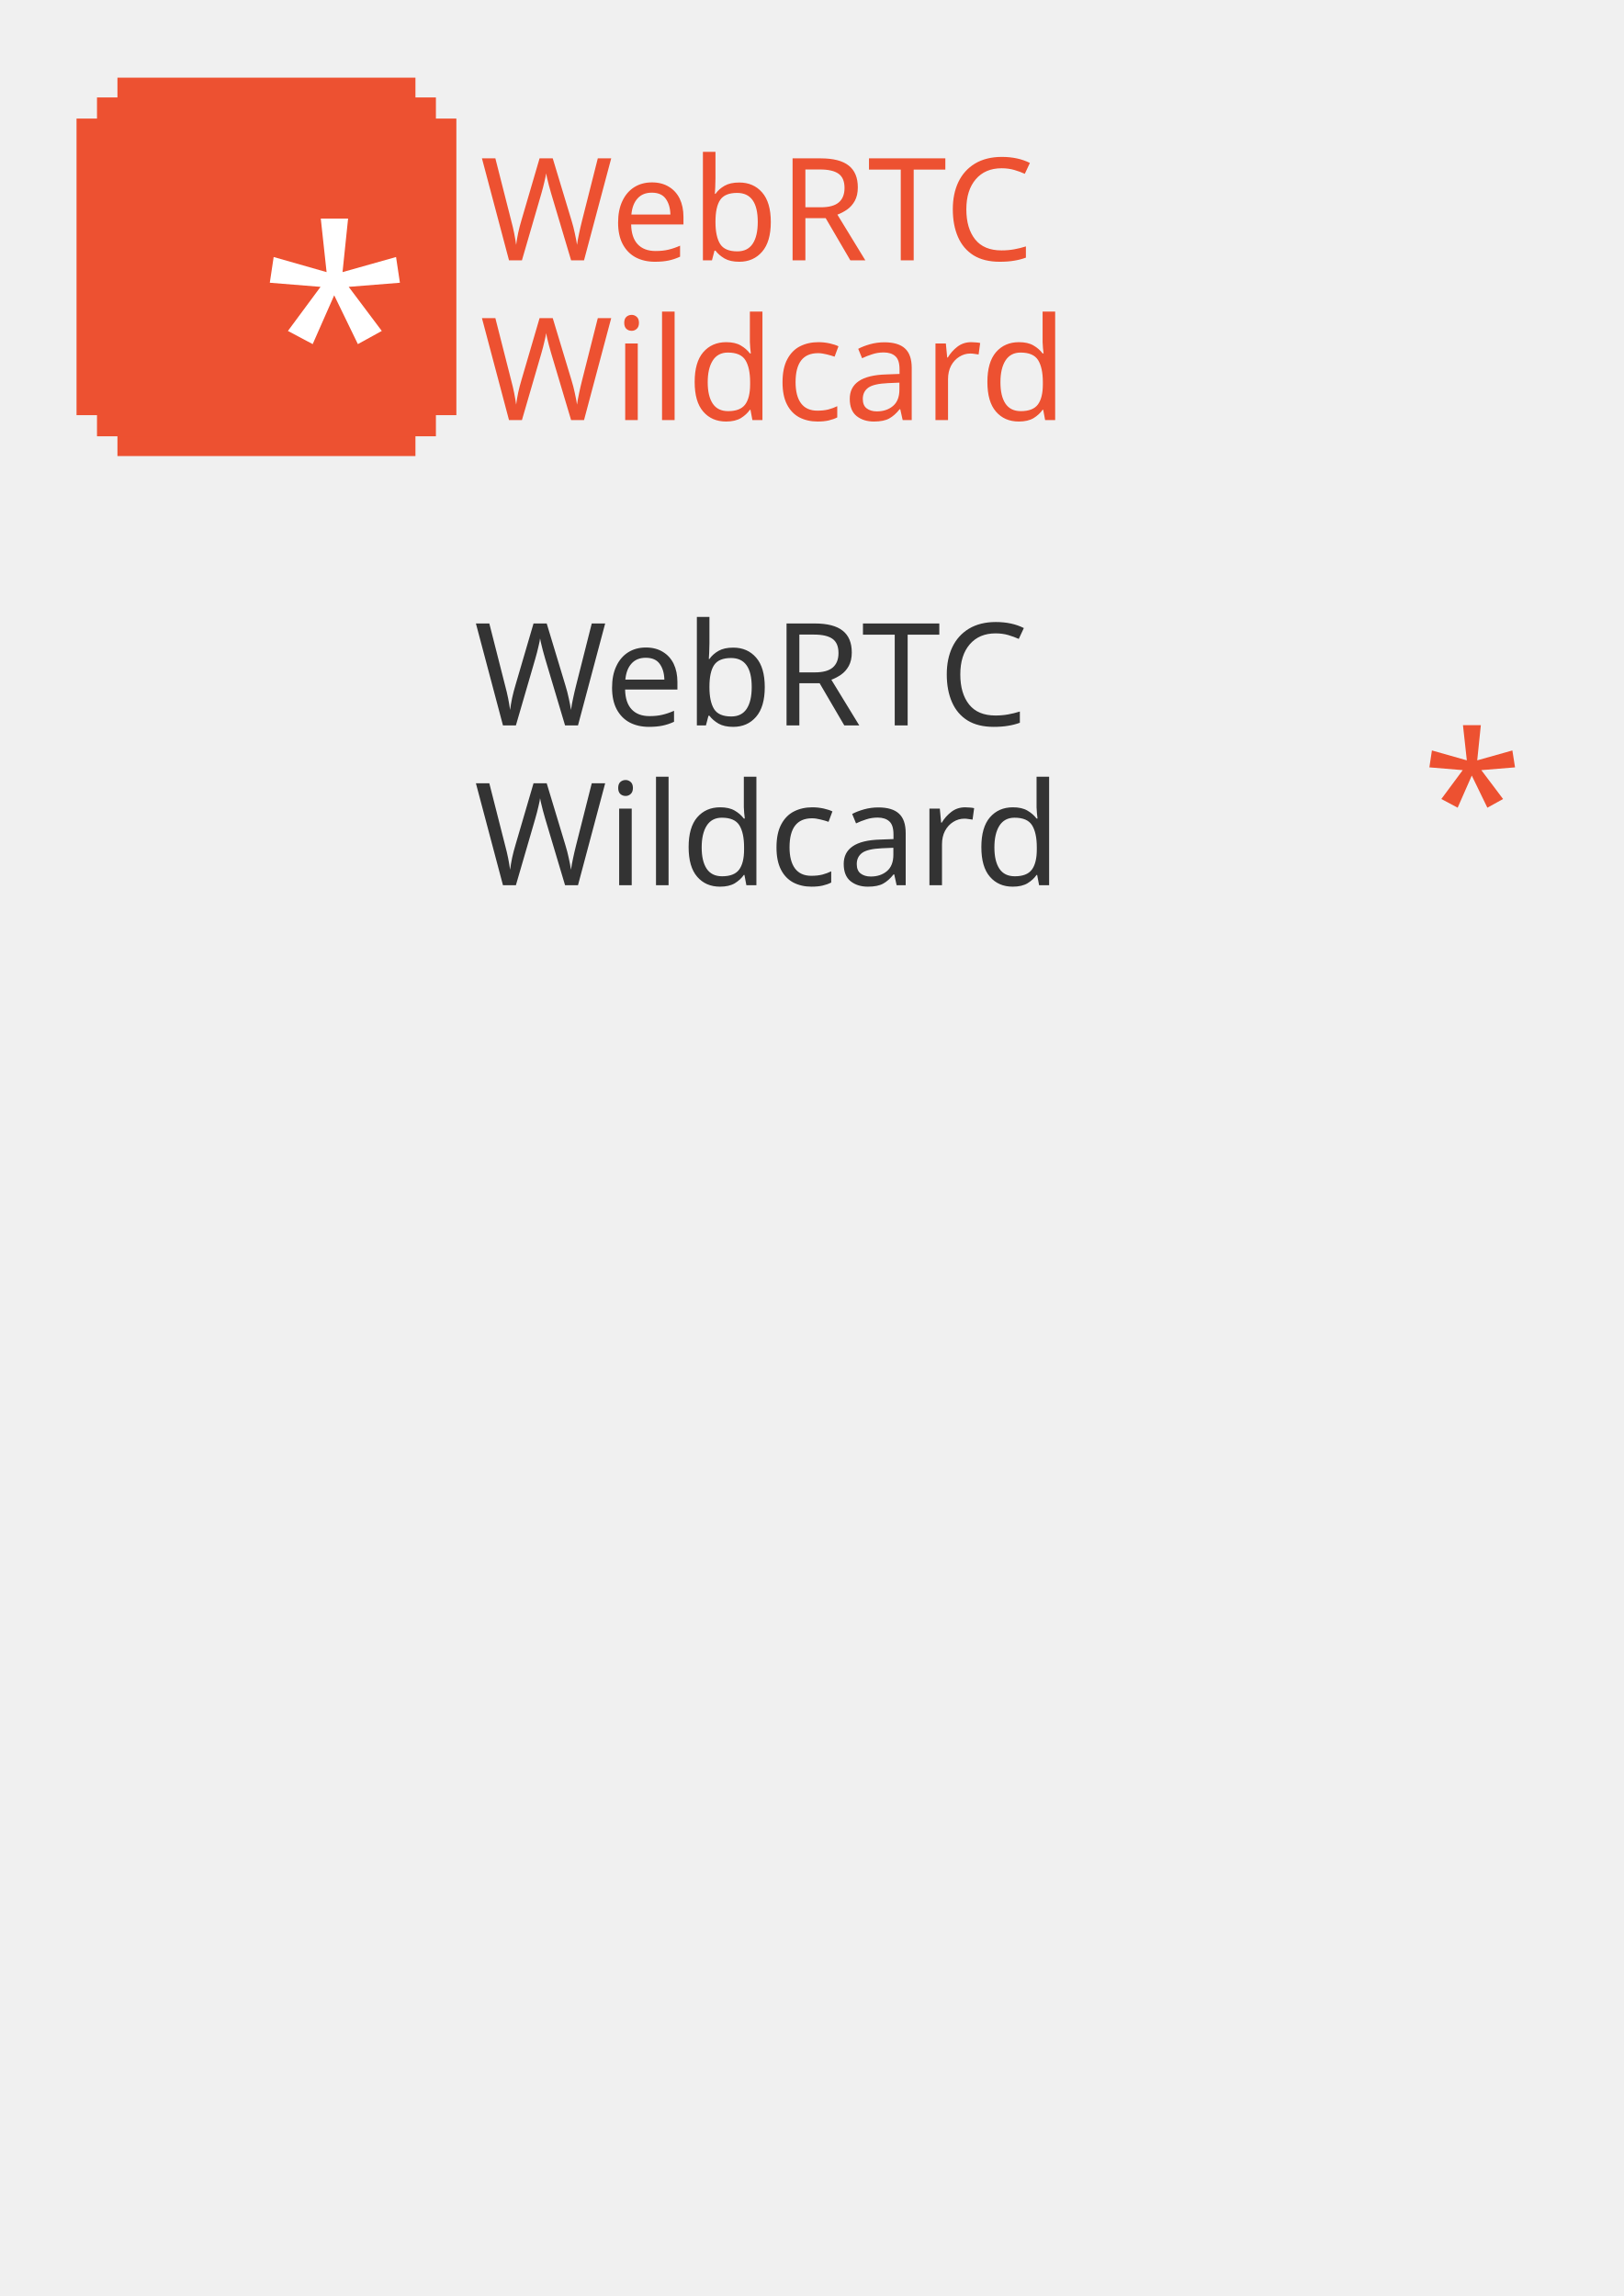
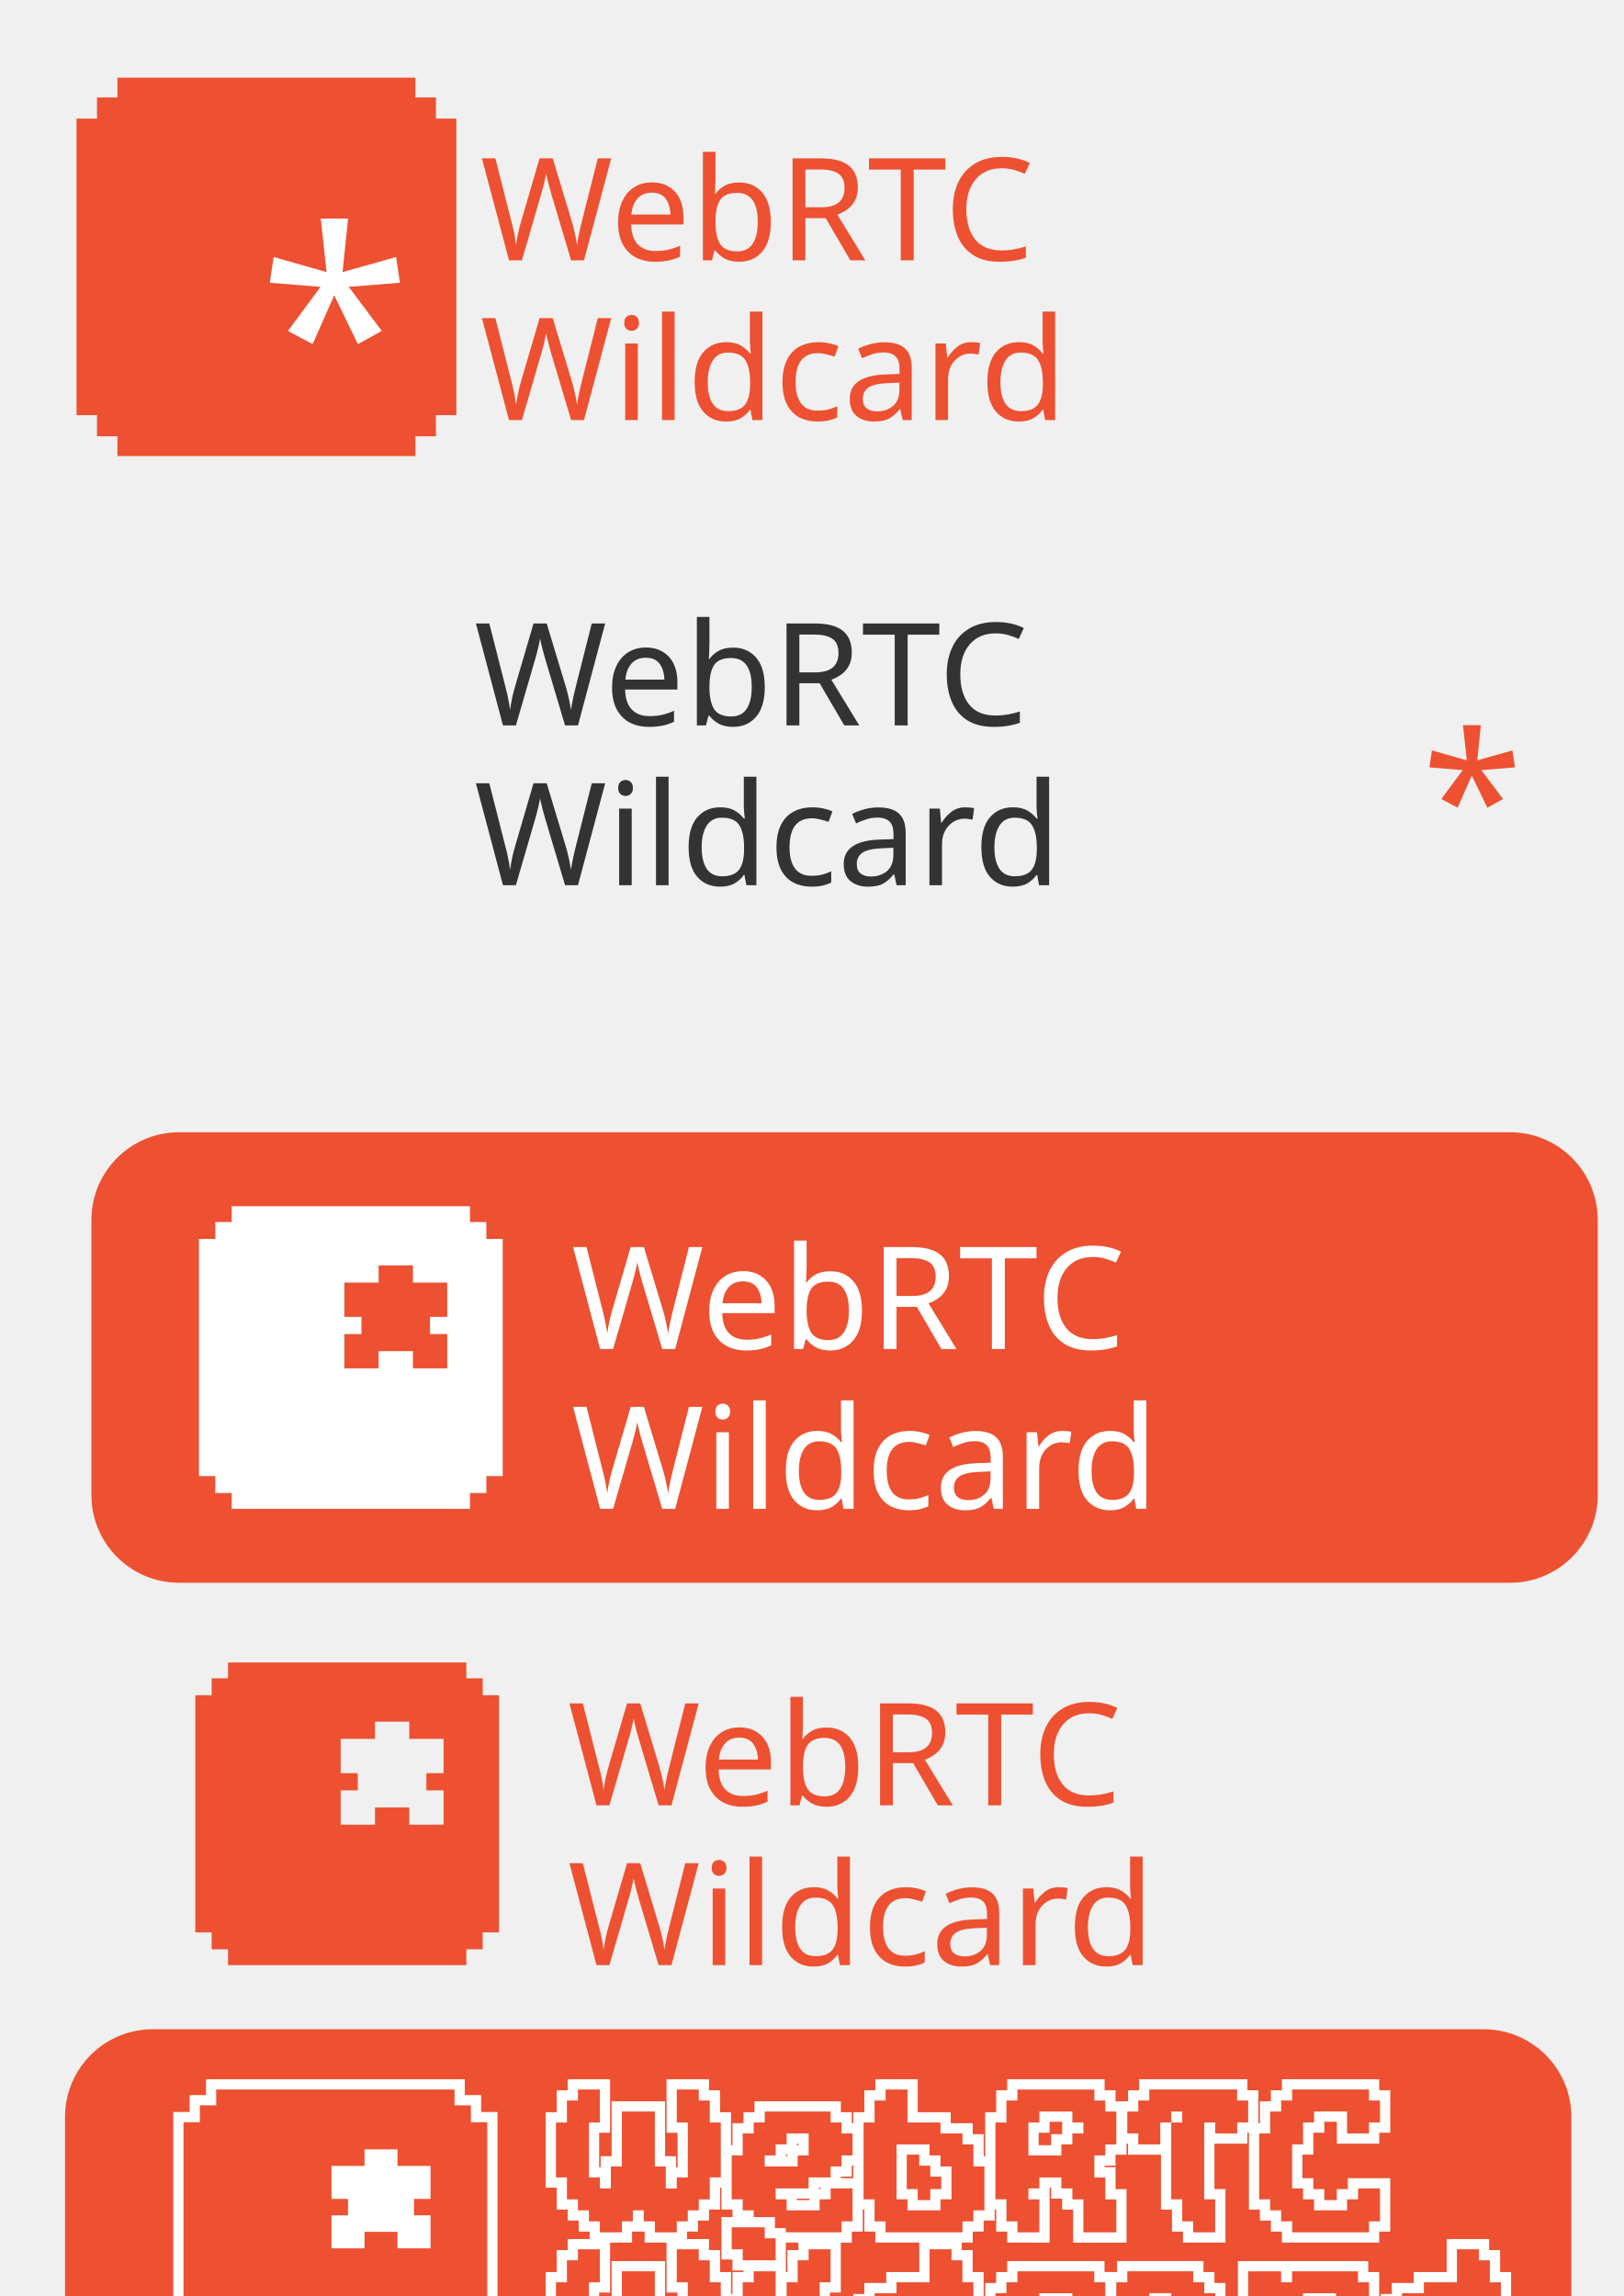
- <svg xmlns="http://www.w3.org/2000/svg" width="210mm" height="297mm" viewBox="0 0 210 297" version="1.1" id="svg8">
-   <defs id="defs2" />
+ <svg xmlns="http://www.w3.org/2000/svg" xmlns:ns1="http://www.openswatchbook.org/uri/2009/osb" xmlns:xlink="http://www.w3.org/1999/xlink" width="210mm" height="297mm" viewBox="0 0 210 297" version="1.1" id="svg8">
+   <defs id="defs2">
+     <linearGradient id="linearGradient1038" ns1:paint="solid">
+       <stop style="stop-color:#ffffff;stop-opacity:1;" offset="0" id="stop1036" />
+     </linearGradient>
+     <linearGradient xlink:href="#linearGradient1038" id="linearGradient1040" x1="75.53" y1="202.29" x2="198.204" y2="202.29" gradientUnits="userSpaceOnUse" />
+     <linearGradient xlink:href="#linearGradient1038" id="linearGradient1042" x1="9.768" y1="34.52" x2="59.154" y2="34.52" gradientUnits="userSpaceOnUse" />
+   </defs>
  <g id="layer1">
    <rect style="opacity:1;fill:#ed5131;fill-opacity:1;stroke-width:0.265" id="rect828" width="42.763" height="42.763" x="-64.412" y="2.202" ry="3.999" />
    <rect style="opacity:1;fill:#333333;fill-opacity:1;stroke-width:0.265" id="rect828-3" width="42.763" height="42.763" x="-64.412" y="44.965" ry="3.999" />
    <text xml:space="preserve" style="font-style:normal;font-variant:normal;font-weight:normal;font-stretch:normal;font-size:18.476px;line-height:1.25;font-family:Pixhobo;-inkscape-font-specification:Pixhobo;letter-spacing:0px;word-spacing:0px;fill:#ed5131;fill-opacity:1;stroke:none;stroke-width:0.462;" x="62.115" y="33.671" id="text873">
      <tspan id="tspan871" x="62.115" y="33.671" style="font-style:normal;font-variant:normal;font-weight:normal;font-stretch:normal;font-family:Pixhobo;-inkscape-font-specification:Pixhobo;fill:#ed5131;fill-opacity:1;stroke-width:0.462;">WebRTC</tspan>
    </text>
    <text xml:space="preserve" style="font-style:normal;font-variant:normal;font-weight:normal;font-stretch:normal;font-size:18.476px;line-height:1.25;font-family:Pixhobo;-inkscape-font-specification:Pixhobo;letter-spacing:0px;word-spacing:0px;fill:#ed5131;fill-opacity:1;stroke:none;stroke-width:0.462;" x="62.115" y="54.34" id="text873-3">
      <tspan id="tspan871-6" x="62.115" y="54.34" style="font-style:normal;font-variant:normal;font-weight:normal;font-stretch:normal;font-family:Pixhobo;-inkscape-font-specification:Pixhobo;fill:#ed5131;fill-opacity:1;stroke-width:0.462;">Wildcard</tspan>
    </text>
    <g id="g1521" style="fill:#ed5131;fill-opacity:1">
      <rect ry="0" y="10.046" x="15.19" height="48.948" width="38.541" id="rect1483-7" style="opacity:1;fill:#ed5131;fill-opacity:1;stroke-width:0.262" />
      <rect ry="0" y="12.604" x="12.545" height="43.832" width="43.832" id="rect1483" style="opacity:1;fill:#ed5131;fill-opacity:1;stroke-width:0.265" />
      <rect ry="0" y="15.338" x="9.899" height="38.365" width="49.124" id="rect1483-5" style="opacity:1;fill:#ed5131;fill-opacity:1;stroke-width:0.262" />
    </g>
    <text xml:space="preserve" style="font-style:normal;font-weight:normal;font-size:36.065px;line-height:1.25;font-family:sans-serif;letter-spacing:0px;word-spacing:0px;fill:#ffffff;fill-opacity:1;stroke:none;stroke-width:0.902" x="33.409" y="55.682" id="text1481">
      <tspan id="tspan1479" x="33.409" y="55.682" style="font-style:normal;font-variant:normal;font-weight:normal;font-stretch:normal;font-family:Pixhobo;-inkscape-font-specification:Pixhobo;fill:#ffffff;stroke-width:0.902">*</tspan>
    </text>
    <text xml:space="preserve" style="font-style:normal;font-variant:normal;font-weight:normal;font-stretch:normal;font-size:18.476px;line-height:1.25;font-family:Pixhobo;-inkscape-font-specification:Pixhobo;letter-spacing:0px;word-spacing:0px;fill:#333333;fill-opacity:1;stroke:none;stroke-width:0.462" x="61.331" y="93.837" id="text873-35">
      <tspan id="tspan871-62" x="61.331" y="93.837" style="font-style:normal;font-variant:normal;font-weight:normal;font-stretch:normal;font-family:Pixhobo;-inkscape-font-specification:Pixhobo;fill:#333333;fill-opacity:1;stroke-width:0.462">WebRTC</tspan>
    </text>
    <text xml:space="preserve" style="font-style:normal;font-variant:normal;font-weight:normal;font-stretch:normal;font-size:18.476px;line-height:1.25;font-family:Pixhobo;-inkscape-font-specification:Pixhobo;letter-spacing:0px;word-spacing:0px;fill:#333333;fill-opacity:1;stroke:none;stroke-width:0.462" x="61.331" y="114.507" id="text873-3-9">
      <tspan id="tspan871-6-1" x="61.331" y="114.507" style="font-style:normal;font-variant:normal;font-weight:normal;font-stretch:normal;font-family:Pixhobo;-inkscape-font-specification:Pixhobo;fill:#333333;fill-opacity:1;stroke-width:0.462">Wildcard</tspan>
    </text>
    <text xml:space="preserve" style="font-style:normal;font-weight:normal;font-size:23.703px;line-height:1.25;font-family:sans-serif;letter-spacing:0px;word-spacing:0px;fill:#ed5131;fill-opacity:1;stroke:none;stroke-width:0.593" x="183.898" y="111.823" id="text1481-3-0">
      <tspan id="tspan1479-6-6" x="183.898" y="111.823" style="font-style:normal;font-variant:normal;font-weight:normal;font-stretch:normal;font-family:Pixhobo;-inkscape-font-specification:Pixhobo;fill:#ed5131;fill-opacity:1;stroke-width:0.593">*</tspan>
    </text>
+     <rect style="opacity:1;fill:#ed5131;fill-opacity:1;stroke-width:0.659" id="rect828-36" width="194.82" height="58.279" x="11.823" y="146.462" ry="11.346" />
+     <g id="g128" transform="translate(-1.861916,-26.99778)">
+       <g transform="translate(0,0.309769)" id="g119">
+         <text xml:space="preserve" style="font-style:normal;font-variant:normal;font-weight:normal;font-stretch:normal;font-size:18.476px;line-height:1.25;font-family:Pixhobo;-inkscape-font-specification:Pixhobo;letter-spacing:0px;word-spacing:0px;fill:#ffffff;fill-opacity:1;stroke:none;stroke-width:0.462" x="75.761" y="201.193" id="text873-7">
+           <tspan id="tspan871-5" x="75.761" y="201.193" style="font-style:normal;font-variant:normal;font-weight:normal;font-stretch:normal;font-family:Pixhobo;-inkscape-font-specification:Pixhobo;fill:#ffffff;fill-opacity:1;stroke-width:0.462">WebRTC</tspan>
+         </text>
+         <text xml:space="preserve" style="font-style:normal;font-variant:normal;font-weight:normal;font-stretch:normal;font-size:18.476px;line-height:1.25;font-family:Pixhobo;-inkscape-font-specification:Pixhobo;letter-spacing:0px;word-spacing:0px;fill:#ffffff;fill-opacity:1;stroke:none;stroke-width:0.462" x="75.761" y="221.863" id="text873-3-3">
+           <tspan id="tspan871-6-5" x="75.761" y="221.863" style="font-style:normal;font-variant:normal;font-weight:normal;font-stretch:normal;font-family:Pixhobo;-inkscape-font-specification:Pixhobo;fill:#ffffff;fill-opacity:1;stroke-width:0.462">Wildcard</tspan>
+         </text>
+       </g>
+       <g style="fill:#ffffff;fill-opacity:1" id="g1521-6" transform="matrix(0.799748,0,0,0.799748,19.67708,174.9922)">
+         <path id="rect1483-7-2" transform="matrix(0.2645833,0,0,0.2645833,-13.64618,-167.5225)" d="m 108.988,671.125 v 9.666 H 98.988 V 691.125 h -10 v 145 h 10 v 10.332 h 10 V 856.125 H 254.654 v -9.668 h 10 V 836.125 h 10 v -145 h -10 v -10.334 h -10 V 671.125 Z m 89.822,36.174 h 20.965 v 10.516 h 20.967 v 20.965 h -10.516 v 10.516 h 10.516 v 20.967 h -20.967 v -10.516 h -20.965 v 10.516 H 177.846 v -20.967 h 10.449 V 738.779 H 177.846 v -20.965 h 20.965 z" style="opacity:1;fill:#ffffff;fill-opacity:1;stroke-width:0.991" />
+       </g>
+     </g>
+     <g transform="translate(-2.334574,32.02638)" id="g128-2" style="fill:#ed5131;fill-opacity:1">
+       <g transform="translate(0,0.309769)" id="g119-8" style="fill:#ed5131;fill-opacity:1">
+         <text xml:space="preserve" style="font-style:normal;font-variant:normal;font-weight:normal;font-stretch:normal;font-size:18.476px;line-height:1.25;font-family:Pixhobo;-inkscape-font-specification:Pixhobo;letter-spacing:0px;word-spacing:0px;fill:#ed5131;fill-opacity:1;stroke:none;stroke-width:0.462" x="75.761" y="201.193" id="text873-7-9">
+           <tspan id="tspan871-5-7" x="75.761" y="201.193" style="font-style:normal;font-variant:normal;font-weight:normal;font-stretch:normal;font-family:Pixhobo;-inkscape-font-specification:Pixhobo;fill:#ed5131;fill-opacity:1;stroke-width:0.462">WebRTC</tspan>
+         </text>
+         <text xml:space="preserve" style="font-style:normal;font-variant:normal;font-weight:normal;font-stretch:normal;font-size:18.476px;line-height:1.25;font-family:Pixhobo;-inkscape-font-specification:Pixhobo;letter-spacing:0px;word-spacing:0px;fill:#ed5131;fill-opacity:1;stroke:none;stroke-width:0.462" x="75.761" y="221.863" id="text873-3-3-3">
+           <tspan id="tspan871-6-5-6" x="75.761" y="221.863" style="font-style:normal;font-variant:normal;font-weight:normal;font-stretch:normal;font-family:Pixhobo;-inkscape-font-specification:Pixhobo;fill:#ed5131;fill-opacity:1;stroke-width:0.462">Wildcard</tspan>
+         </text>
+       </g>
+       <g style="fill:#ed5131;fill-opacity:1" id="g1521-6-1" transform="matrix(0.799748,0,0,0.799748,19.67708,174.9922)">
+         <path id="rect1483-7-2-2" transform="matrix(0.2645833,0,0,0.2645833,-13.64618,-167.5225)" d="m 108.988,671.125 v 9.666 H 98.988 V 691.125 h -10 v 145 h 10 v 10.332 h 10 V 856.125 H 254.654 v -9.668 h 10 V 836.125 h 10 v -145 h -10 v -10.334 h -10 V 671.125 Z m 89.822,36.174 h 20.965 v 10.516 h 20.967 v 20.965 h -10.516 v 10.516 h 10.516 v 20.967 h -20.967 v -10.516 h -20.965 v 10.516 H 177.846 v -20.967 h 10.449 V 738.779 H 177.846 v -20.965 h 20.965 z" style="opacity:1;fill:#ed5131;fill-opacity:1;stroke-width:0.991" />
+       </g>
+     </g>
+     <rect style="opacity:1;fill:#ed5131;fill-opacity:1;stroke-width:0.659" id="rect828-36-9" width="194.82" height="58.279" x="8.409" y="262.494" ry="11.346" />
+     <g style="fill:#ed5131;fill-opacity:1;stroke:url(#linearGradient1040);stroke-width:2.646;stroke-miterlimit:4;stroke-dasharray:none;paint-order:stroke fill markers" id="g119-8-6" transform="translate(-3.861245,87.57299)">
+       <g aria-label="WebRTC" style="font-style:normal;font-variant:normal;font-weight:normal;font-stretch:normal;font-size:18.476px;line-height:1.25;font-family:Pixhobo;-inkscape-font-specification:Pixhobo;letter-spacing:0px;word-spacing:0px;fill:#ed5131;fill-opacity:1;stroke:url(#linearGradient1040);stroke-width:2.646;stroke-miterlimit:4;stroke-dasharray:none;paint-order:stroke fill markers" id="text873-7-9-7">
+         <path d="m 81.443,201.193 v -1.423 h -1.413 v -1.423 h -1.423 v -1.423 h -1.423 v -2.836 h -1.423 v -7.104 h 1.423 v -2.845 h 1.423 v -1.423 h 2.836 v 4.268 h -1.413 v 7.104 h 1.413 v 1.423 h 1.423 v -2.845 h 1.423 v -7.104 h 4.268 v 7.104 h 1.413 v 2.845 h 1.423 v -1.423 h 1.423 v -7.104 h -1.423 v -4.268 h 2.845 v 1.423 h 1.423 v 2.845 h 1.423 v 7.104 h -1.423 v 2.836 H 94.238 v 1.423 h -1.423 v 1.423 h -1.423 v 1.423 h -2.836 v -1.423 h -1.423 v -1.423 h -1.423 v 1.423 H 84.288 v 1.423 z" style="font-style:normal;font-variant:normal;font-weight:normal;font-stretch:normal;font-family:Pixhobo;-inkscape-font-specification:Pixhobo;fill:#ed5131;fill-opacity:1;stroke-width:2.646;stroke:url(#linearGradient1040);stroke-miterlimit:4;stroke-dasharray:none;paint-order:stroke fill markers" id="path983" />
+         <path d="m 107.023,192.666 v -1.423 h 1.423 v -2.845 h -2.845 v 1.423 h -1.423 v 1.423 h -1.413 v 1.423 z m -4.259,8.527 v -1.423 h -1.423 v -1.423 h -1.423 v -1.423 h -1.423 v -5.681 h 1.423 v -2.845 h 1.423 v -1.413 h 1.423 v -1.423 h 8.527 v 1.423 h 1.413 v 1.413 h 1.423 v 2.845 h -1.423 v 1.423 h -1.413 v 1.423 h -2.845 v 1.423 h -4.268 v 1.413 h 1.423 v 1.423 h 4.268 v -1.423 h 1.423 v -1.413 h 2.836 v 4.259 h -1.423 v 1.423 z" style="font-style:normal;font-variant:normal;font-weight:normal;font-stretch:normal;font-family:Pixhobo;-inkscape-font-specification:Pixhobo;fill:#ed5131;fill-opacity:1;stroke-width:2.646;stroke:url(#linearGradient1040);stroke-miterlimit:4;stroke-dasharray:none;paint-order:stroke fill markers" id="path985" />
+         <path d="m 125.5,198.348 v -1.423 h 1.423 v -4.259 h -1.423 v -1.423 h -1.423 v -1.423 h -4.259 v 7.104 h 1.413 v 1.423 z m -7.104,2.845 v -1.423 h -1.423 v -2.845 h -1.423 v -9.94 h 1.423 v -2.845 h 1.423 v -1.423 h 2.836 v 4.268 h 4.268 v 1.413 h 2.845 v 1.423 h 1.413 v 2.845 h 1.423 v 5.681 h -1.423 v 1.423 h -1.413 v 1.423 z" style="font-style:normal;font-variant:normal;font-weight:normal;font-stretch:normal;font-family:Pixhobo;-inkscape-font-specification:Pixhobo;fill:#ed5131;fill-opacity:1;stroke-width:2.646;stroke:url(#linearGradient1040);stroke-miterlimit:4;stroke-dasharray:none;paint-order:stroke fill markers" id="path987" />
+         <path d="m 141.131,191.243 v -1.423 h 1.423 v -1.423 h 1.423 v -1.413 h -1.423 v -1.423 h -4.268 v 1.423 h -1.413 v 4.259 z m -5.681,9.95 v -1.423 h -1.423 v -2.845 h -1.423 v -9.94 h 1.423 v -2.845 h 1.423 v -1.423 h 9.95 v 1.423 h 1.413 v 1.423 h 1.423 v 4.259 h -1.423 v 1.423 h -1.413 v 2.845 h 1.413 v 2.836 h 1.423 v 4.268 h -4.259 v -4.268 h -1.423 v -1.413 h -1.423 v -1.423 h -2.845 v 1.423 h -1.413 v 1.413 h 1.413 v 4.268 z" style="font-style:normal;font-variant:normal;font-weight:normal;font-stretch:normal;font-family:Pixhobo;-inkscape-font-specification:Pixhobo;fill:#ed5131;fill-opacity:1;stroke-width:2.646;stroke:url(#linearGradient1040);stroke-miterlimit:4;stroke-dasharray:none;paint-order:stroke fill markers" id="path989" />
+         <path d="m 158.184,201.193 v -1.423 h -1.423 v -2.845 h -1.423 v -9.94 h 1.423 v -1.423 h -1.423 v 1.423 h -1.413 v 2.836 h -2.845 v -1.423 h -1.423 v -2.836 h 1.423 v -1.423 h 1.423 v -1.423 h 11.363 v 1.423 h 1.423 v 2.845 h -1.423 v 1.413 h -2.836 v -1.413 h -1.423 v 9.94 h 1.423 v 4.268 z" style="font-style:normal;font-variant:normal;font-weight:normal;font-stretch:normal;font-family:Pixhobo;-inkscape-font-specification:Pixhobo;fill:#ed5131;fill-opacity:1;stroke-width:2.646;stroke:url(#linearGradient1040);stroke-miterlimit:4;stroke-dasharray:none;paint-order:stroke fill markers" id="path991" />
+         <path d="m 170.979,201.193 v -1.423 h -1.423 v -1.423 h -1.423 v -1.423 h -1.423 v -8.527 h 1.423 v -2.836 h 1.423 v -1.423 h 1.423 v -1.423 h 9.94 v 1.423 h 1.423 v 2.845 h -1.423 v 1.413 h -2.836 v -2.836 h -4.268 v 1.423 h -1.423 v 2.836 h -1.413 v 5.691 h 1.413 v 1.413 h 1.423 v 1.423 h 4.268 v -1.423 h 1.423 v -1.413 h 2.836 v 4.259 h -1.423 v 1.423 z" style="font-style:normal;font-variant:normal;font-weight:normal;font-stretch:normal;font-family:Pixhobo;-inkscape-font-specification:Pixhobo;fill:#ed5131;fill-opacity:1;stroke-width:2.646;stroke:url(#linearGradient1040);stroke-miterlimit:4;stroke-dasharray:none;paint-order:stroke fill markers" id="path993" />
+       </g>
+       <path id="path996" style="font-style:normal;font-variant:normal;font-weight:normal;font-stretch:normal;font-size:18.476px;line-height:1.25;font-family:Pixhobo;-inkscape-font-specification:Pixhobo;letter-spacing:0px;word-spacing:0px;fill:#ed5131;fill-opacity:1;stroke:url(#linearGradient1040);stroke-width:2.646;stroke-miterlimit:4;stroke-dasharray:none;paint-order:stroke fill markers" d="m 81.443,221.863 v -1.423 h -1.413 v -1.423 h -1.423 v -1.423 h -1.423 v -2.836 h -1.423 v -7.104 h 1.423 V 204.809 h 1.423 v -1.423 h 2.836 v 4.268 h -1.413 v 7.104 h 1.413 v 1.423 h 1.423 v -2.845 h 1.423 v -7.104 h 4.268 v 7.104 h 1.413 v 2.845 h 1.423 v -1.423 h 1.423 v -7.104 h -1.423 v -4.268 h 2.845 v 1.423 h 1.423 v 2.845 h 1.423 v 7.104 h -1.423 v 2.836 H 94.238 v 1.423 h -1.423 v 1.423 h -1.423 v 1.423 h -2.836 v -1.423 h -1.423 v -1.423 h -1.423 v 1.423 H 84.288 v 1.423 z" />
+       <path id="path998" style="font-style:normal;font-variant:normal;font-weight:normal;font-stretch:normal;font-size:18.476px;line-height:1.25;font-family:Pixhobo;-inkscape-font-specification:Pixhobo;letter-spacing:0px;word-spacing:0px;fill:#ed5131;fill-opacity:1;stroke:url(#linearGradient1040);stroke-width:2.646;stroke-miterlimit:4;stroke-dasharray:none;paint-order:stroke fill markers" d="m 101.342,221.863 v -1.423 h -1.423 v -2.845 h -1.423 v -7.104 h 1.423 v -2.836 h 1.423 v -1.423 h 2.836 v 4.259 h -1.413 v 7.104 h 1.413 v 4.268 z M 99.919,204.809 v -1.423 h -1.423 v -2.845 h 4.268 v 1.423 h 1.413 v 2.845 z" />
+       <path id="path1000" style="font-style:normal;font-variant:normal;font-weight:normal;font-stretch:normal;font-size:18.476px;line-height:1.25;font-family:Pixhobo;-inkscape-font-specification:Pixhobo;letter-spacing:0px;word-spacing:0px;fill:#ed5131;fill-opacity:1;stroke:url(#linearGradient1040);stroke-width:2.646;stroke-miterlimit:4;stroke-dasharray:none;paint-order:stroke fill markers" d="m 108.446,221.863 v -1.423 h -1.423 v -2.845 h -1.423 v -9.94 h 1.423 V 204.809 h 1.423 v -1.423 h 2.836 v 4.268 h -1.413 v 9.94 h 1.413 v 1.423 h 1.423 v 2.845 z" />
+       <path id="path1002" style="font-style:normal;font-variant:normal;font-weight:normal;font-stretch:normal;font-size:18.476px;line-height:1.25;font-family:Pixhobo;-inkscape-font-specification:Pixhobo;letter-spacing:0px;word-spacing:0px;fill:#ed5131;fill-opacity:1;stroke:url(#linearGradient1040);stroke-width:2.646;stroke-miterlimit:4;stroke-dasharray:none;paint-order:stroke fill markers" d="m 124.077,219.017 v -1.423 h 1.423 v -7.104 h -4.268 v 1.423 h -1.423 v 1.423 h -1.413 v 4.259 h 1.413 v 1.423 z m -7.104,2.845 v -1.423 h -1.423 v -1.423 h -1.423 v -5.681 h 1.423 v -2.845 h 1.423 v -1.423 h 2.836 v -1.413 h 4.268 v -4.268 h 2.845 v 1.423 h 1.413 v 2.845 h 1.423 v 9.94 h -1.423 v 2.845 h -1.413 v 1.423 z" />
+       <path id="path1004" style="font-style:normal;font-variant:normal;font-weight:normal;font-stretch:normal;font-size:18.476px;line-height:1.25;font-family:Pixhobo;-inkscape-font-specification:Pixhobo;letter-spacing:0px;word-spacing:0px;fill:#ed5131;fill-opacity:1;stroke:url(#linearGradient1040);stroke-width:2.646;stroke-miterlimit:4;stroke-dasharray:none;paint-order:stroke fill markers" d="m 135.449,221.863 v -1.423 h -1.423 v -1.423 h -1.423 v -1.423 h -1.423 v -5.681 h 1.423 v -2.845 h 1.423 v -1.413 h 1.423 v -1.423 h 9.94 v 1.423 h 1.423 v 2.836 h -1.423 v 1.423 h -2.836 v -2.845 h -4.268 v 1.423 h -1.423 v 1.423 h -1.413 v 4.268 h 1.413 v 1.413 h 1.423 v 1.423 h 4.268 v -1.423 h 1.423 v -1.413 h 2.836 v 4.259 h -1.423 v 1.423 z" />
+       <path id="path1006" style="font-style:normal;font-variant:normal;font-weight:normal;font-stretch:normal;font-size:18.476px;line-height:1.25;font-family:Pixhobo;-inkscape-font-specification:Pixhobo;letter-spacing:0px;word-spacing:0px;fill:#ed5131;fill-opacity:1;stroke:url(#linearGradient1040);stroke-width:2.646;stroke-miterlimit:4;stroke-dasharray:none;paint-order:stroke fill markers" d="m 158.184,219.017 v -4.259 h -2.845 v 1.423 h -1.423 v 2.836 z m -7.104,2.845 v -1.423 h -1.423 v -1.423 h -1.423 v -2.836 h 1.423 v -1.423 h 1.423 v -1.423 h 2.836 v -1.423 h 2.845 v -1.423 h -1.423 v -1.423 h -2.836 v 2.845 h -2.845 v -1.423 h -1.423 v -2.836 h 1.423 v -1.423 h 8.527 v 1.423 h 1.423 v 1.413 h 1.423 v 2.845 h 1.413 v 5.681 h 1.423 v 4.268 z" />
+       <path id="path1008" style="font-style:normal;font-variant:normal;font-weight:normal;font-stretch:normal;font-size:18.476px;line-height:1.25;font-family:Pixhobo;-inkscape-font-specification:Pixhobo;letter-spacing:0px;word-spacing:0px;fill:#ed5131;fill-opacity:1;stroke:url(#linearGradient1040);stroke-width:2.646;stroke-miterlimit:4;stroke-dasharray:none;paint-order:stroke fill markers" d="m 168.134,221.863 v -1.423 h -1.423 v -2.845 h -1.423 v -11.363 h 4.268 v 1.423 h 1.413 v -1.423 h 8.527 v 1.423 h 1.423 v 2.836 h -1.423 v 1.423 h -2.836 v -2.845 h -4.268 v 1.423 h -1.423 v 1.423 h -1.413 v 5.681 h 1.413 v 4.268 z" />
+       <path id="path1010" style="font-style:normal;font-variant:normal;font-weight:normal;font-stretch:normal;font-size:18.476px;line-height:1.25;font-family:Pixhobo;-inkscape-font-specification:Pixhobo;letter-spacing:0px;word-spacing:0px;fill:#ed5131;fill-opacity:1;stroke:url(#linearGradient1040);stroke-width:2.646;stroke-miterlimit:4;stroke-dasharray:none;paint-order:stroke fill markers" d="m 192.292,219.017 v -1.423 h 1.423 v -7.104 h -4.268 v 1.423 h -1.423 v 1.423 h -1.413 v 4.259 h 1.413 v 1.423 z m -7.104,2.845 v -1.423 h -1.423 v -1.423 h -1.423 v -5.681 h 1.423 v -2.845 h 1.423 v -1.423 h 2.836 v -1.413 h 4.268 v -4.268 h 2.845 v 1.423 h 1.413 v 2.845 h 1.423 v 9.94 h -1.423 v 2.845 h -1.413 v 1.423 z" />
+     </g>
+     <g transform="matrix(0.799748,0,0,0.799748,15.81583,262.2554)" id="g1521-6-1-6" style="fill:#ed5131;fill-opacity:1;stroke:url(#linearGradient1042);stroke-width:3.308;stroke-miterlimit:4;stroke-dasharray:none;paint-order:stroke fill markers">
+       <path style="opacity:1;fill:#ed5131;fill-opacity:1;stroke:url(#linearGradient1042);stroke-width:12.504;stroke-miterlimit:4;stroke-dasharray:none;paint-order:stroke fill markers" d="m 108.988,671.125 v 9.666 H 98.988 V 691.125 h -10 v 145 h 10 v 10.332 h 10 V 856.125 H 254.654 v -9.668 h 10 V 836.125 h 10 v -145 h -10 v -10.334 h -10 V 671.125 Z" transform="matrix(0.2645833,0,0,0.2645833,-13.64618,-167.5225)" id="rect1483-7-2-2-2" />
+     </g>
+     <path id="path1062" style="font-style:normal;font-variant:normal;font-weight:normal;font-stretch:normal;font-size:36.065px;line-height:1.25;font-family:Pixhobo;-inkscape-font-specification:Pixhobo;letter-spacing:0px;word-spacing:0px;fill:#ffffff;fill-opacity:1;stroke:none;stroke-width:0.694" d="m 42.875,290.837 v -4.273 h 2.136 v -2.122 h -2.136 v -4.273 h 4.273 v -2.136 h 4.259 v 2.136 h 4.273 v 4.273 H 53.543 v 2.122 h 2.136 v 4.273 h -4.273 v -2.136 h -4.259 v 2.136 z" />
  </g>
</svg>
